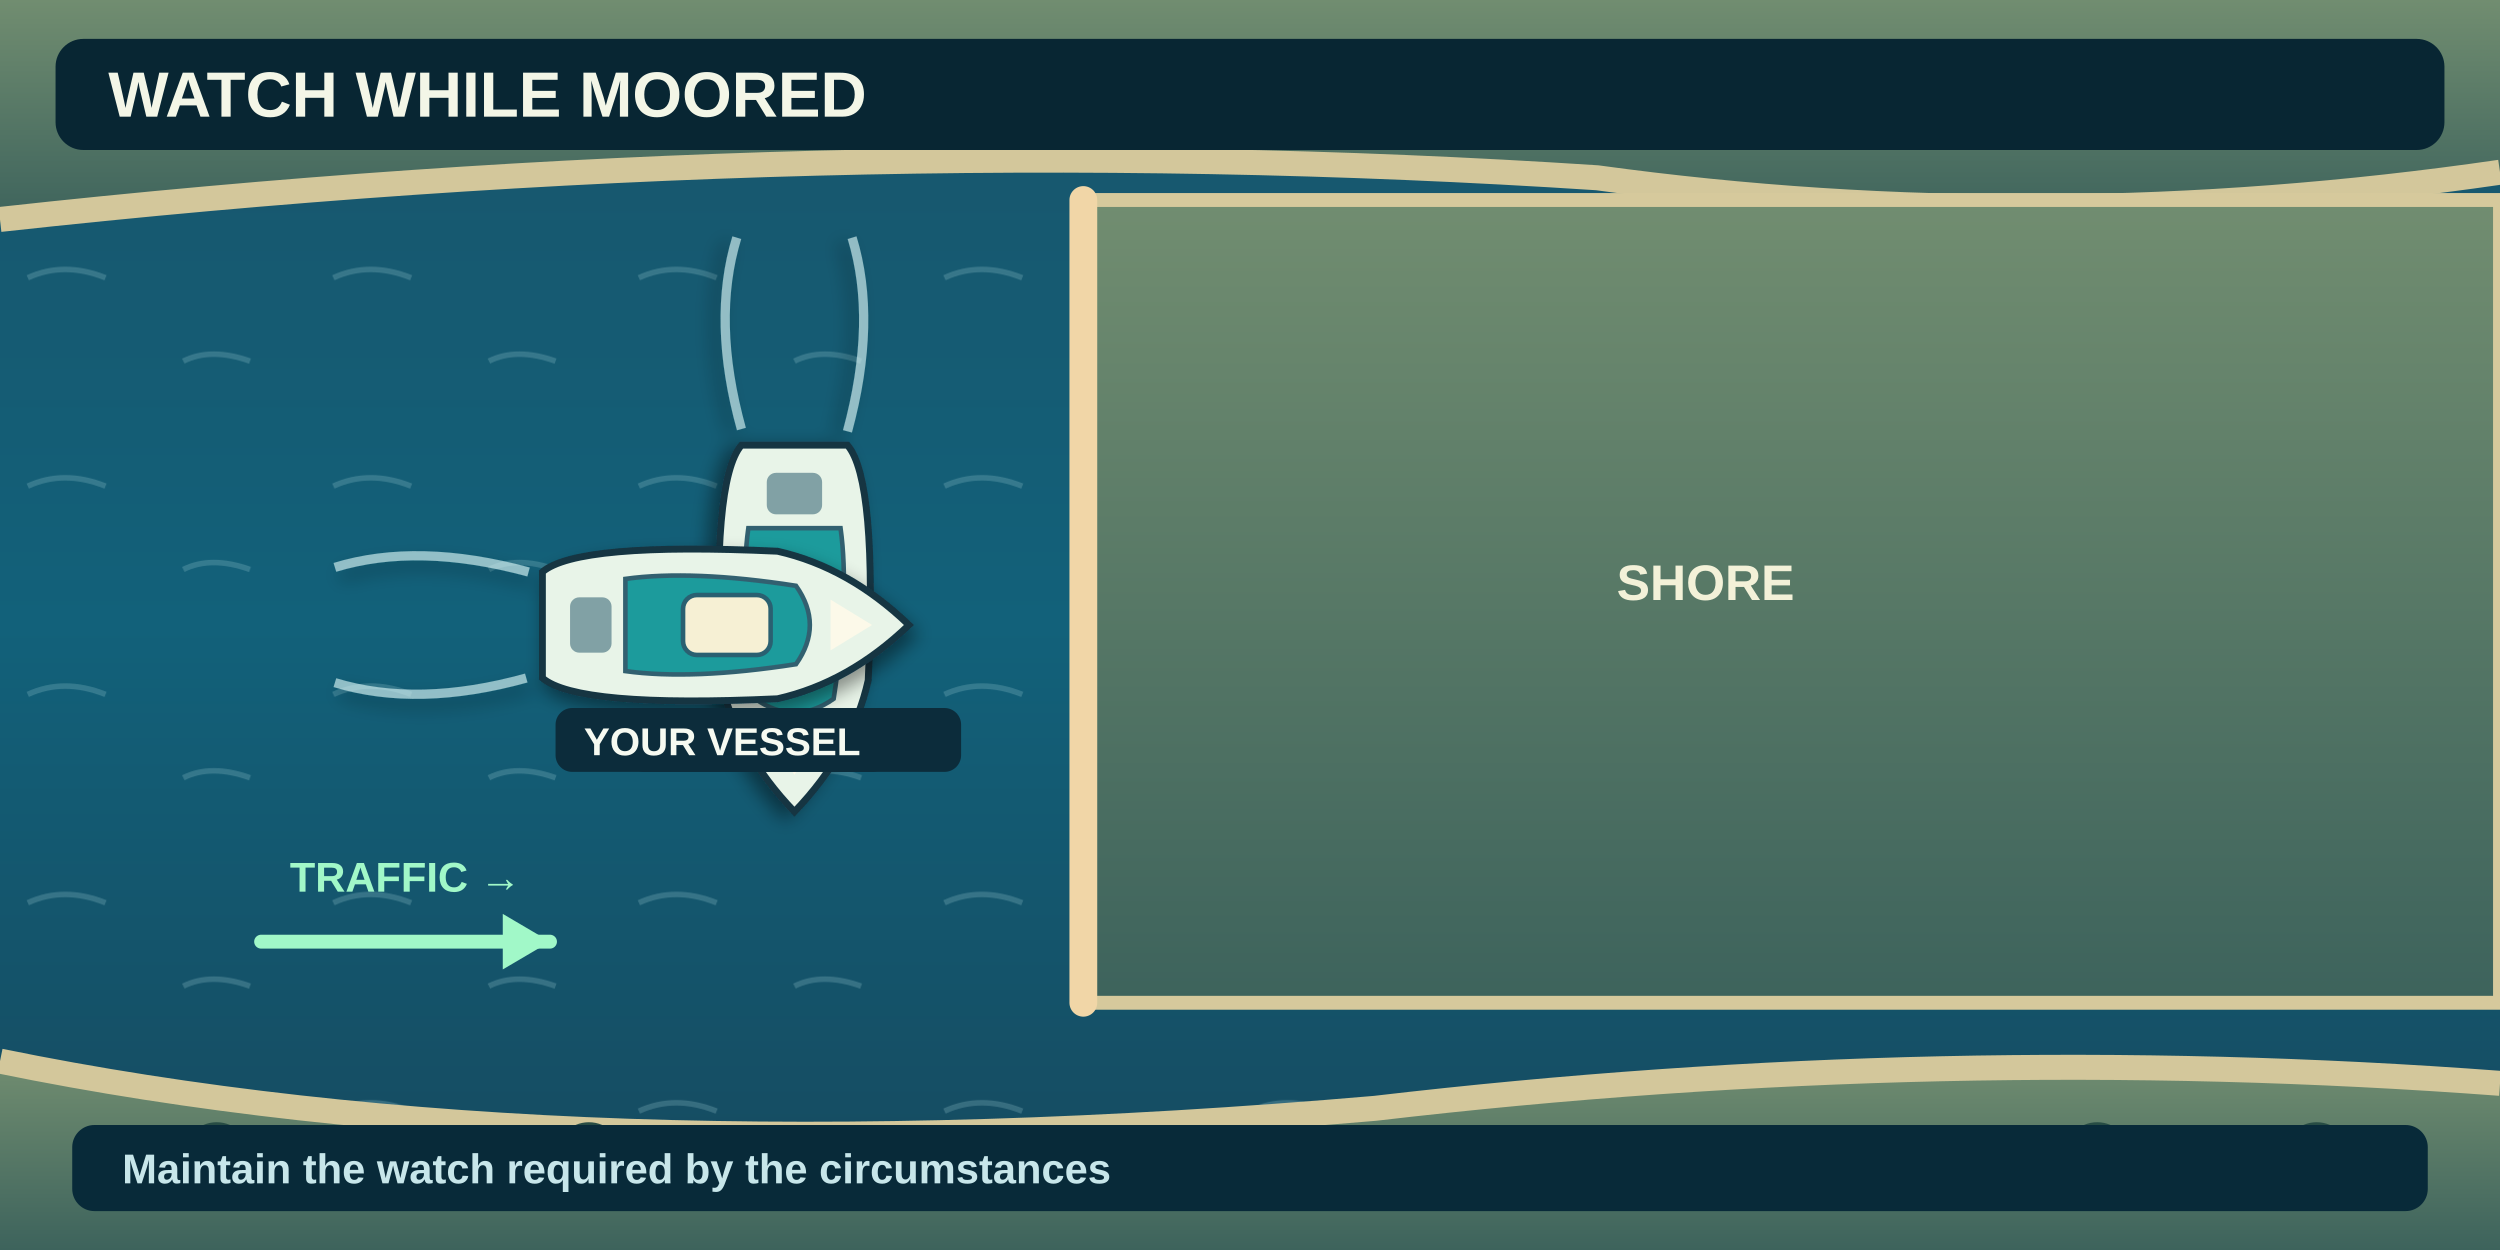
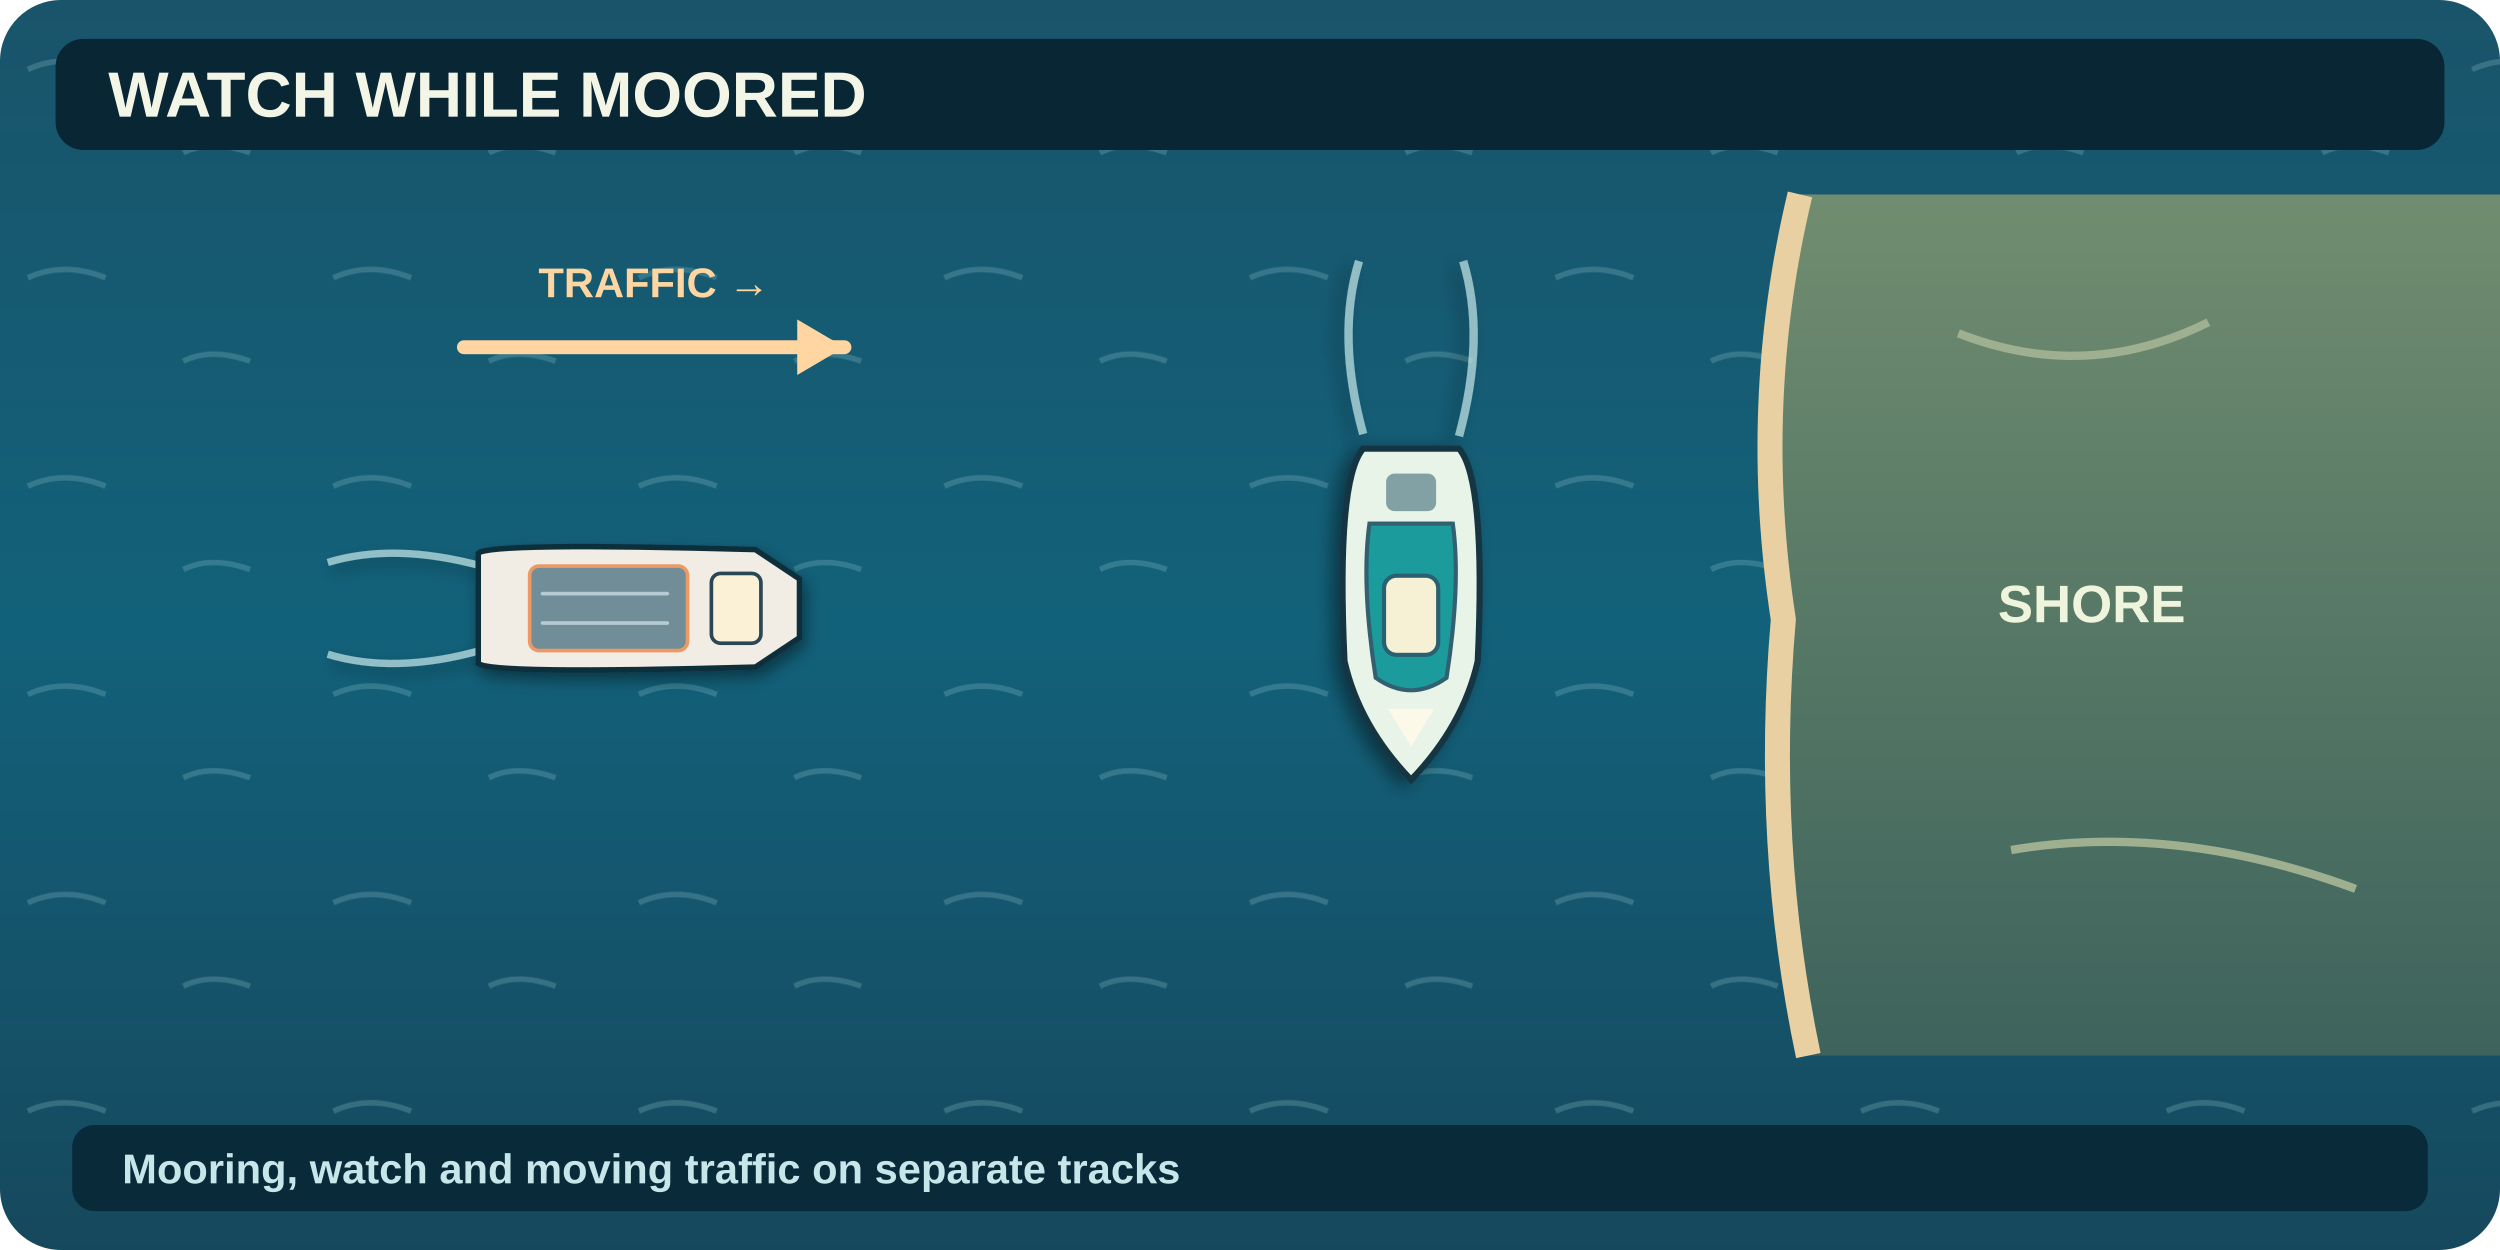
<svg xmlns="http://www.w3.org/2000/svg" viewBox="0 0 900 450" role="img" aria-label="WATCH WHILE MOORED with vessel shapes and directions of travel">
  <defs>
    <linearGradient id="water" x2="0" y2="1">
      <stop stop-color="#19546a" />
      <stop offset=".5" stop-color="#12617a" />
      <stop offset="1" stop-color="#16485d" />
    </linearGradient>
    <linearGradient id="land" x2="0" y2="1">
      <stop stop-color="#718d70" />
      <stop offset="1" stop-color="#3d635c" />
    </linearGradient>
    <filter id="boatShadow" x="-50%" y="-50%" width="200%" height="200%">
      <feDropShadow dx="2" dy="4" stdDeviation="4" flood-opacity=".42" />
    </filter>
    <pattern id="ripples" width="110" height="75" patternUnits="userSpaceOnUse">
      <path d="M10 25q13 -6 28 0 M66 55q10 -5 24 0" stroke="#afdce0" stroke-opacity=".22" stroke-width="2" fill="none" />
    </pattern>
  </defs>
  <rect x="0" y="0" width="900" height="450" rx="22" fill="url(#water)" stroke="none" stroke-width="1" />
  <rect x="0" y="0" width="900" height="450" rx="22" fill="url(#ripples)" stroke="none" stroke-width="1" />
-   <path d="M0 0H900V62Q735 86 575 63Q300 47 0 80Z" fill="url(#land)" stroke="none" stroke-width="1" />
-   <path d="M0 450H900V390Q700 375 495 399Q205 424 0 382Z" fill="url(#land)" stroke="none" stroke-width="1" />
-   <path d="M0 79Q300 46 575 64Q735 86 900 62" fill="none" stroke="#d3c79b" stroke-width="9" />
-   <path d="M0 382Q205 424 495 399Q700 375 900 390" fill="none" stroke="#d3c79b" stroke-width="9" />
-   <circle cx="56" cy="29" r="11" fill="#274c44" />
-   <circle cx="78" cy="416" r="12" fill="#274c44" />
-   <circle cx="190" cy="29" r="11" fill="#274c44" />
-   <circle cx="212" cy="416" r="12" fill="#274c44" />
-   <circle cx="733" cy="29" r="11" fill="#274c44" />
-   <circle cx="755" cy="416" r="12" fill="#274c44" />
-   <circle cx="812" cy="29" r="11" fill="#274c44" />
-   <circle cx="834" cy="416" r="12" fill="#274c44" />
  <rect x="20" y="14" width="860" height="40" rx="10" fill="#082633" stroke="none" stroke-width="1" />
  <text x="39" y="42" fill="#f3f6e7" font-size="23" font-weight="700" text-anchor="start" font-family="Arial,Helvetica,sans-serif">WATCH WHILE MOORED</text>
  <rect x="26" y="405" width="848" height="31" rx="8" fill="#082a39" stroke="none" stroke-width="1" />
-   <text x="44" y="426" fill="#c7e6ea" font-size="15" font-weight="600" text-anchor="start" font-family="Arial,Helvetica,sans-serif">Maintain the watch required by the circumstances</text>
-   <path d="M390 72H900V361H390Z" fill="url(#land)" stroke="#d6c99c" stroke-width="5" />
-   <path d="M390 72 L390 361" fill="none" stroke="#f1d6a7" stroke-width="10" stroke-linecap="round" />
-   <g transform="translate(286 225) rotate(90) scale(0.83)" filter="url(#boatShadow)">
+   <text x="44" y="426" fill="#c7e6ea" font-size="15" font-weight="600" text-anchor="start" font-family="Arial,Helvetica,sans-serif">Mooring, watch and moving traffic on separate tracks</text>
+   <path d="M648 70Q630 145 642 223Q635 304 651 380L900 380V70Z" fill="url(#land)" stroke="none" stroke-width="1" />
+   <path d="M648 70Q630 145 642 223Q635 304 651 380" fill="none" stroke="#e8d0a3" stroke-width="9" />
+   <path d="M705 120Q751 138 795 116 M724 306Q783 296 848 320" fill="none" stroke="#9fb091" stroke-width="3" />
+   <g transform="translate(508 220) rotate(90) scale(0.75)" filter="url(#boatShadow)">
    <path d="M-84 -23 Q-132 -36 -168 -25 M-85 23 Q-132 36 -168 25" fill="none" stroke="#d9f6f5" stroke-width="4" opacity=".63" />
    <path d="M-78 -23 Q-63 -36 24 -32 Q55 -25 81 0 Q55 25 24 32 Q-63 36 -78 23 Z" fill="#e8f4e8" stroke="#153543" stroke-width="3" />
    <path d="M-42 -20 Q-13 -24 32 -17 Q44 0 32 17 Q-13 24 -42 20 Z" fill="#1a9b9c" stroke="#326170" stroke-width="2" />
    <rect x="-17" y="-13" width="38" height="26" rx="6" fill="#f6f0d4" stroke="#2a6171" stroke-width="2" />
    <rect x="-66" y="-12" width="18" height="24" rx="4" fill="#81a1a5" stroke="none" stroke-width="1" />
    <path d="M47 -11 L65 0 L47 11 Z" fill="#fcf9e9" stroke="none" stroke-width="1" />
  </g>
-   <rect x="226" y="254.88" width="120" height="23" rx="6" fill="#0c2c3b" stroke="none" stroke-width="1" />
-   <text x="286" y="271.88" fill="#f6faf1" font-size="14" font-weight="700" text-anchor="middle" font-family="Arial,Helvetica,sans-serif">MOORED</text>
-   <circle cx="263" cy="216" r="9" fill="#f1bb8c" />
-   <path d="M94 339 L198 339" fill="none" stroke="#a1f8c8" stroke-width="5" stroke-linecap="round" />
-   <path d="M198 339 l-17 -10 v20 Z" fill="#a1f8c8" transform="rotate(0.0 198 339)" />
-   <text x="146.0" y="321" fill="#a1f8c8" font-size="15" font-weight="700" text-anchor="middle" font-family="Arial,Helvetica,sans-serif">TRAFFIC →</text>
-   <text x="614" y="216" fill="#f3f1d8" font-size="18" font-weight="700" text-anchor="middle" font-family="Arial,Helvetica,sans-serif">SHORE</text>
-   <g transform="translate(260 225) rotate(0) scale(0.83)" filter="url(#boatShadow)">
+   <g transform="translate(229 219) rotate(0) scale(0.6608)" filter="url(#boatShadow)">
    <path d="M-84 -23 Q-132 -36 -168 -25 M-85 23 Q-132 36 -168 25" fill="none" stroke="#d9f6f5" stroke-width="4" opacity=".63" />
-     <path d="M-78 -23 Q-63 -36 24 -32 Q55 -25 81 0 Q55 25 24 32 Q-63 36 -78 23 Z" fill="#e8f4e8" stroke="#153543" stroke-width="3" />
-     <path d="M-42 -20 Q-13 -24 32 -17 Q44 0 32 17 Q-13 24 -42 20 Z" fill="#1a9b9c" stroke="#326170" stroke-width="2" />
-     <rect x="-17" y="-13" width="38" height="26" rx="6" fill="#f6f0d4" stroke="#2a6171" stroke-width="2" />
-     <rect x="-66" y="-12" width="18" height="24" rx="4" fill="#81a1a5" stroke="none" stroke-width="1" />
-     <path d="M47 -11 L65 0 L47 11 Z" fill="#fcf9e9" stroke="none" stroke-width="1" />
+     <path d="M-86 -30 Q-80 -36 65 -32 L89 -16 L89 16 L65 32 Q-80 36 -86 30 Z" fill="#f1ece4" stroke="#112e3b" stroke-width="3" />
+     <rect x="-58" y="-23" width="86" height="46" rx="5" fill="#718d97" stroke="#ed9966" stroke-width="2" />
+     <rect x="41" y="-19" width="27" height="38" rx="5" fill="#fbf1d7" stroke="#294657" stroke-width="2" />
+     <path d="M-51 -8 L17 -8" fill="none" stroke="#b6cbd1" stroke-width="2" stroke-linecap="round" />
+     <path d="M-51 8 L17 8" fill="none" stroke="#b6cbd1" stroke-width="2" stroke-linecap="round" />
  </g>
-   <rect x="200" y="254.88" width="120" height="23" rx="6" fill="#0c2c3b" stroke="none" stroke-width="1" />
-   <text x="260" y="271.88" fill="#f6faf1" font-size="14" font-weight="700" text-anchor="middle" font-family="Arial,Helvetica,sans-serif">YOUR VESSEL</text>
+   <path d="M167 125 L304 125" fill="none" stroke="#ffd6a1" stroke-width="5" stroke-linecap="round" />
+   <path d="M304 125 l-17 -10 v20 Z" fill="#ffd6a1" transform="rotate(0.0 304 125)" />
+   <text x="235.5" y="107" fill="#ffd6a1" font-size="15" font-weight="700" text-anchor="middle" font-family="Arial,Helvetica,sans-serif">TRAFFIC →</text>
+   <text x="753" y="224" fill="#eff4dc" font-size="19" font-weight="700" text-anchor="middle" font-family="Arial,Helvetica,sans-serif">SHORE</text>
</svg>
